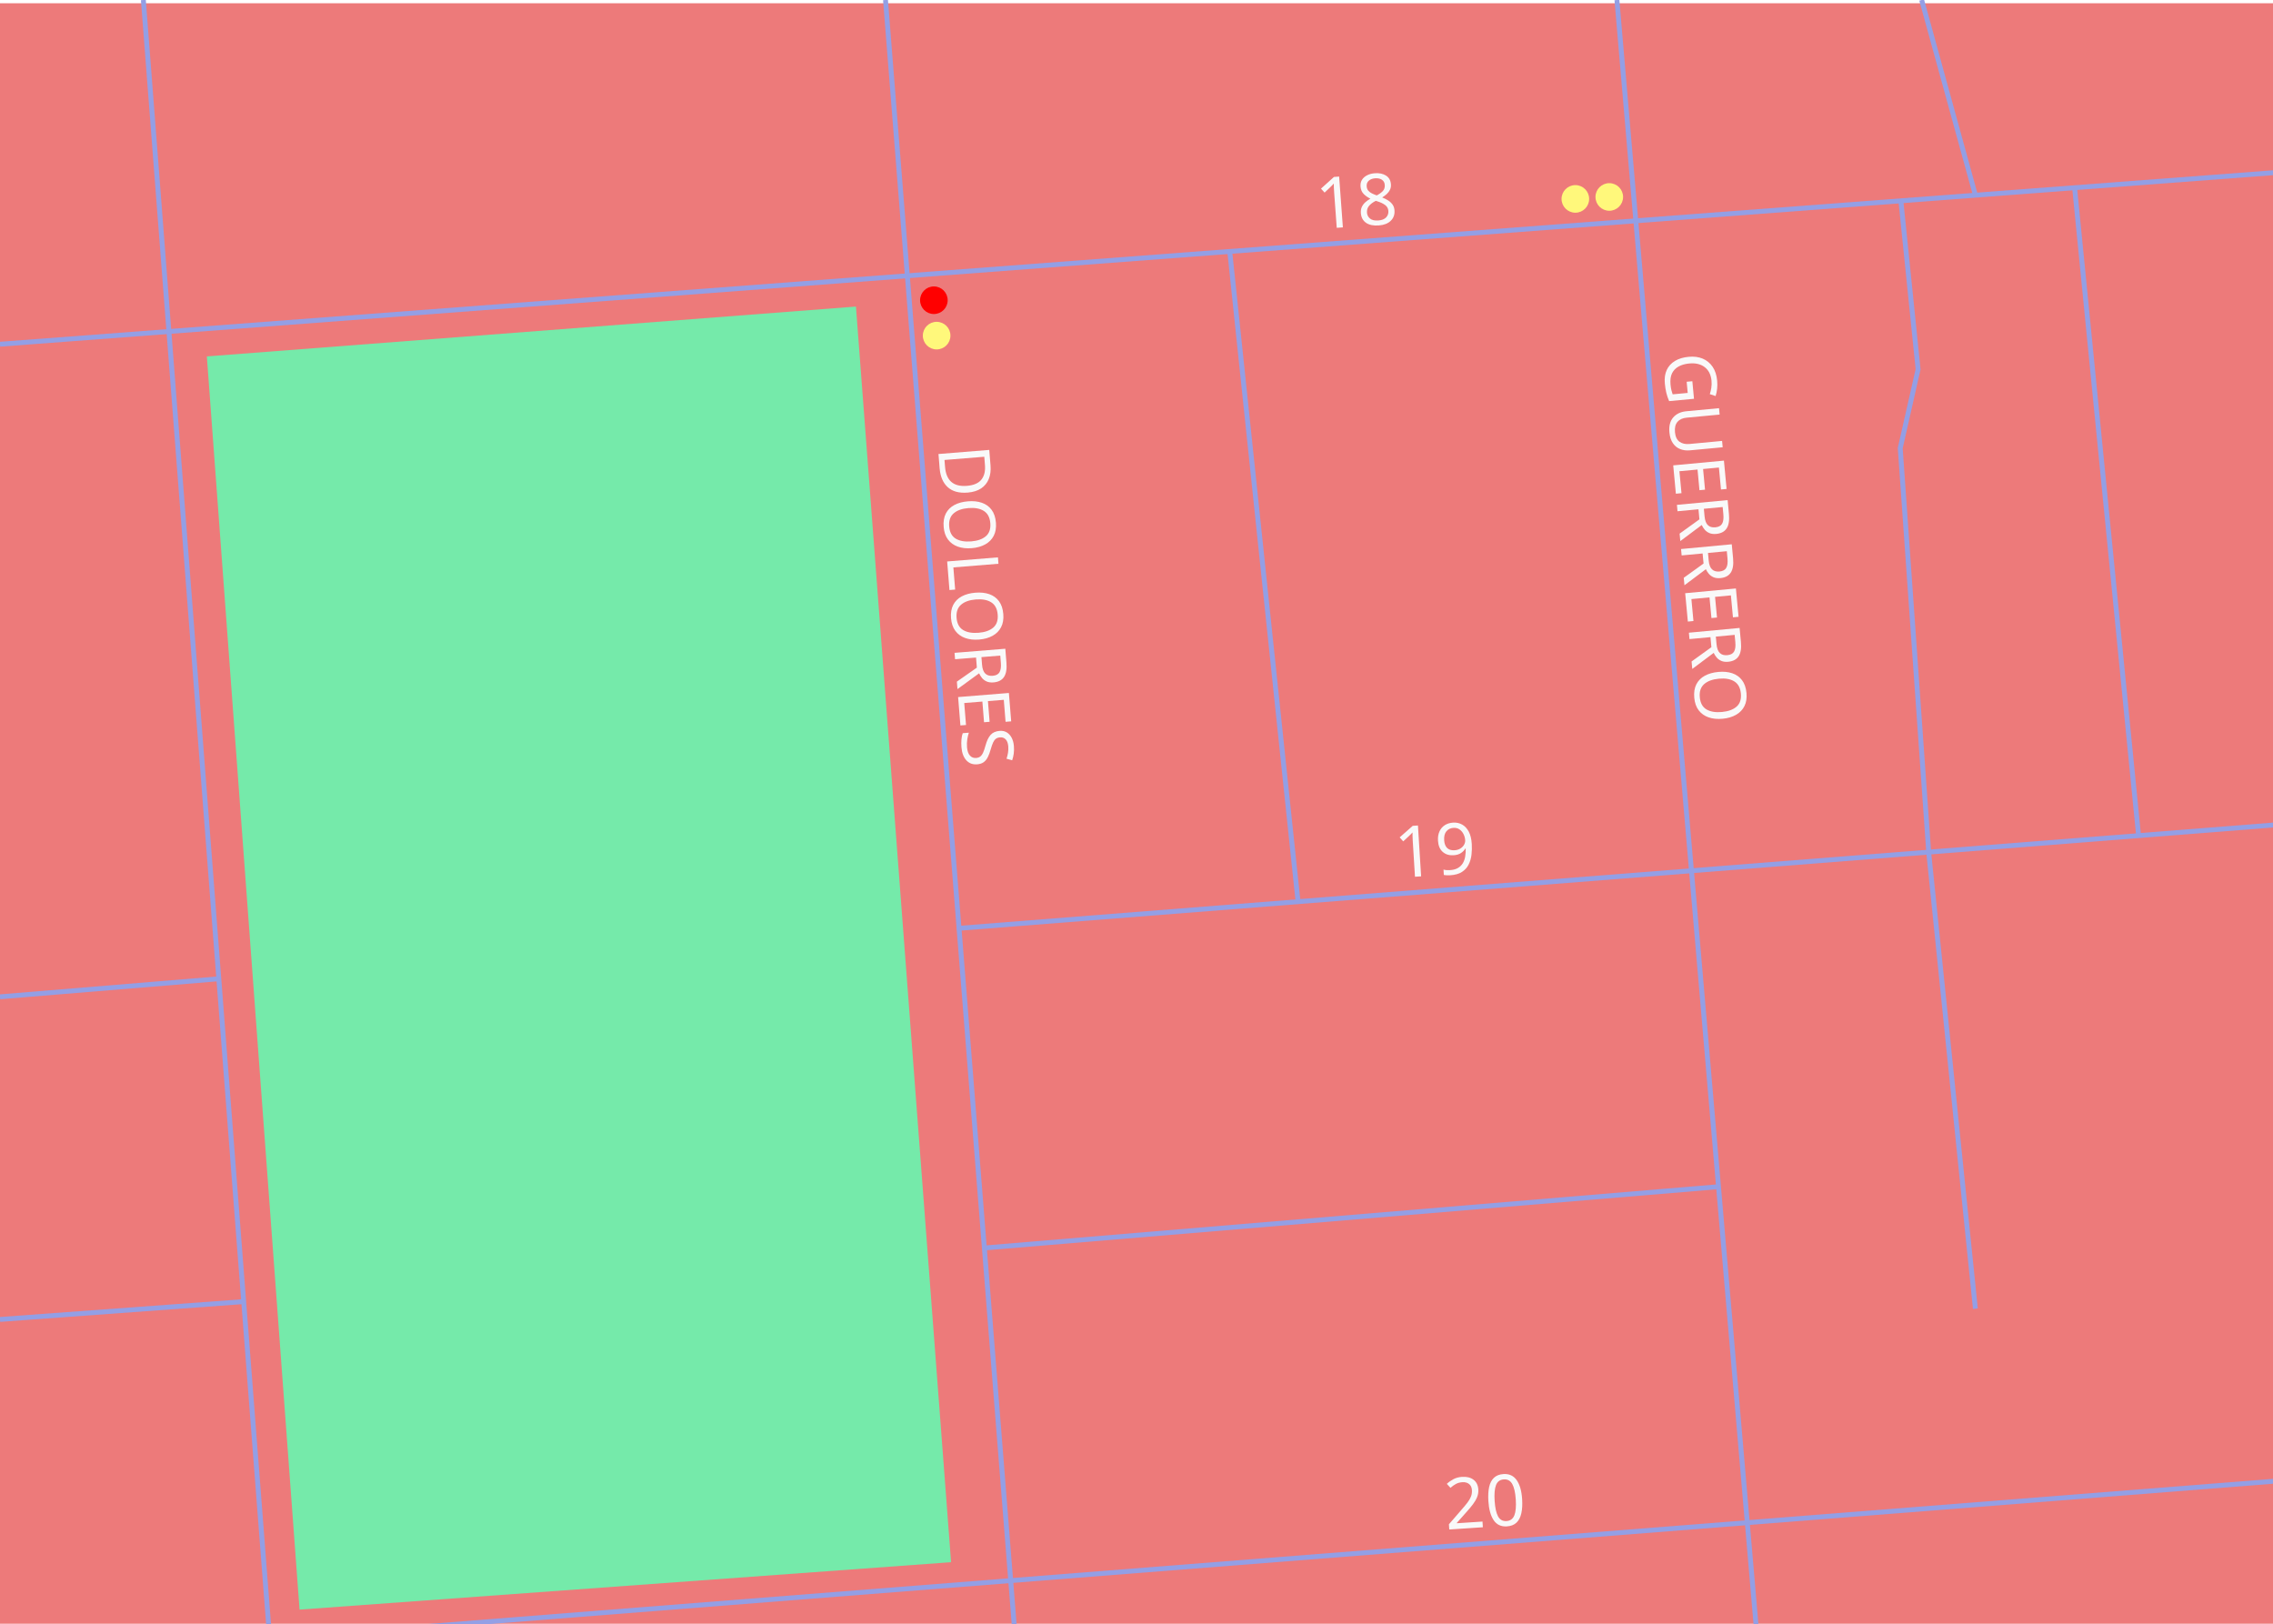
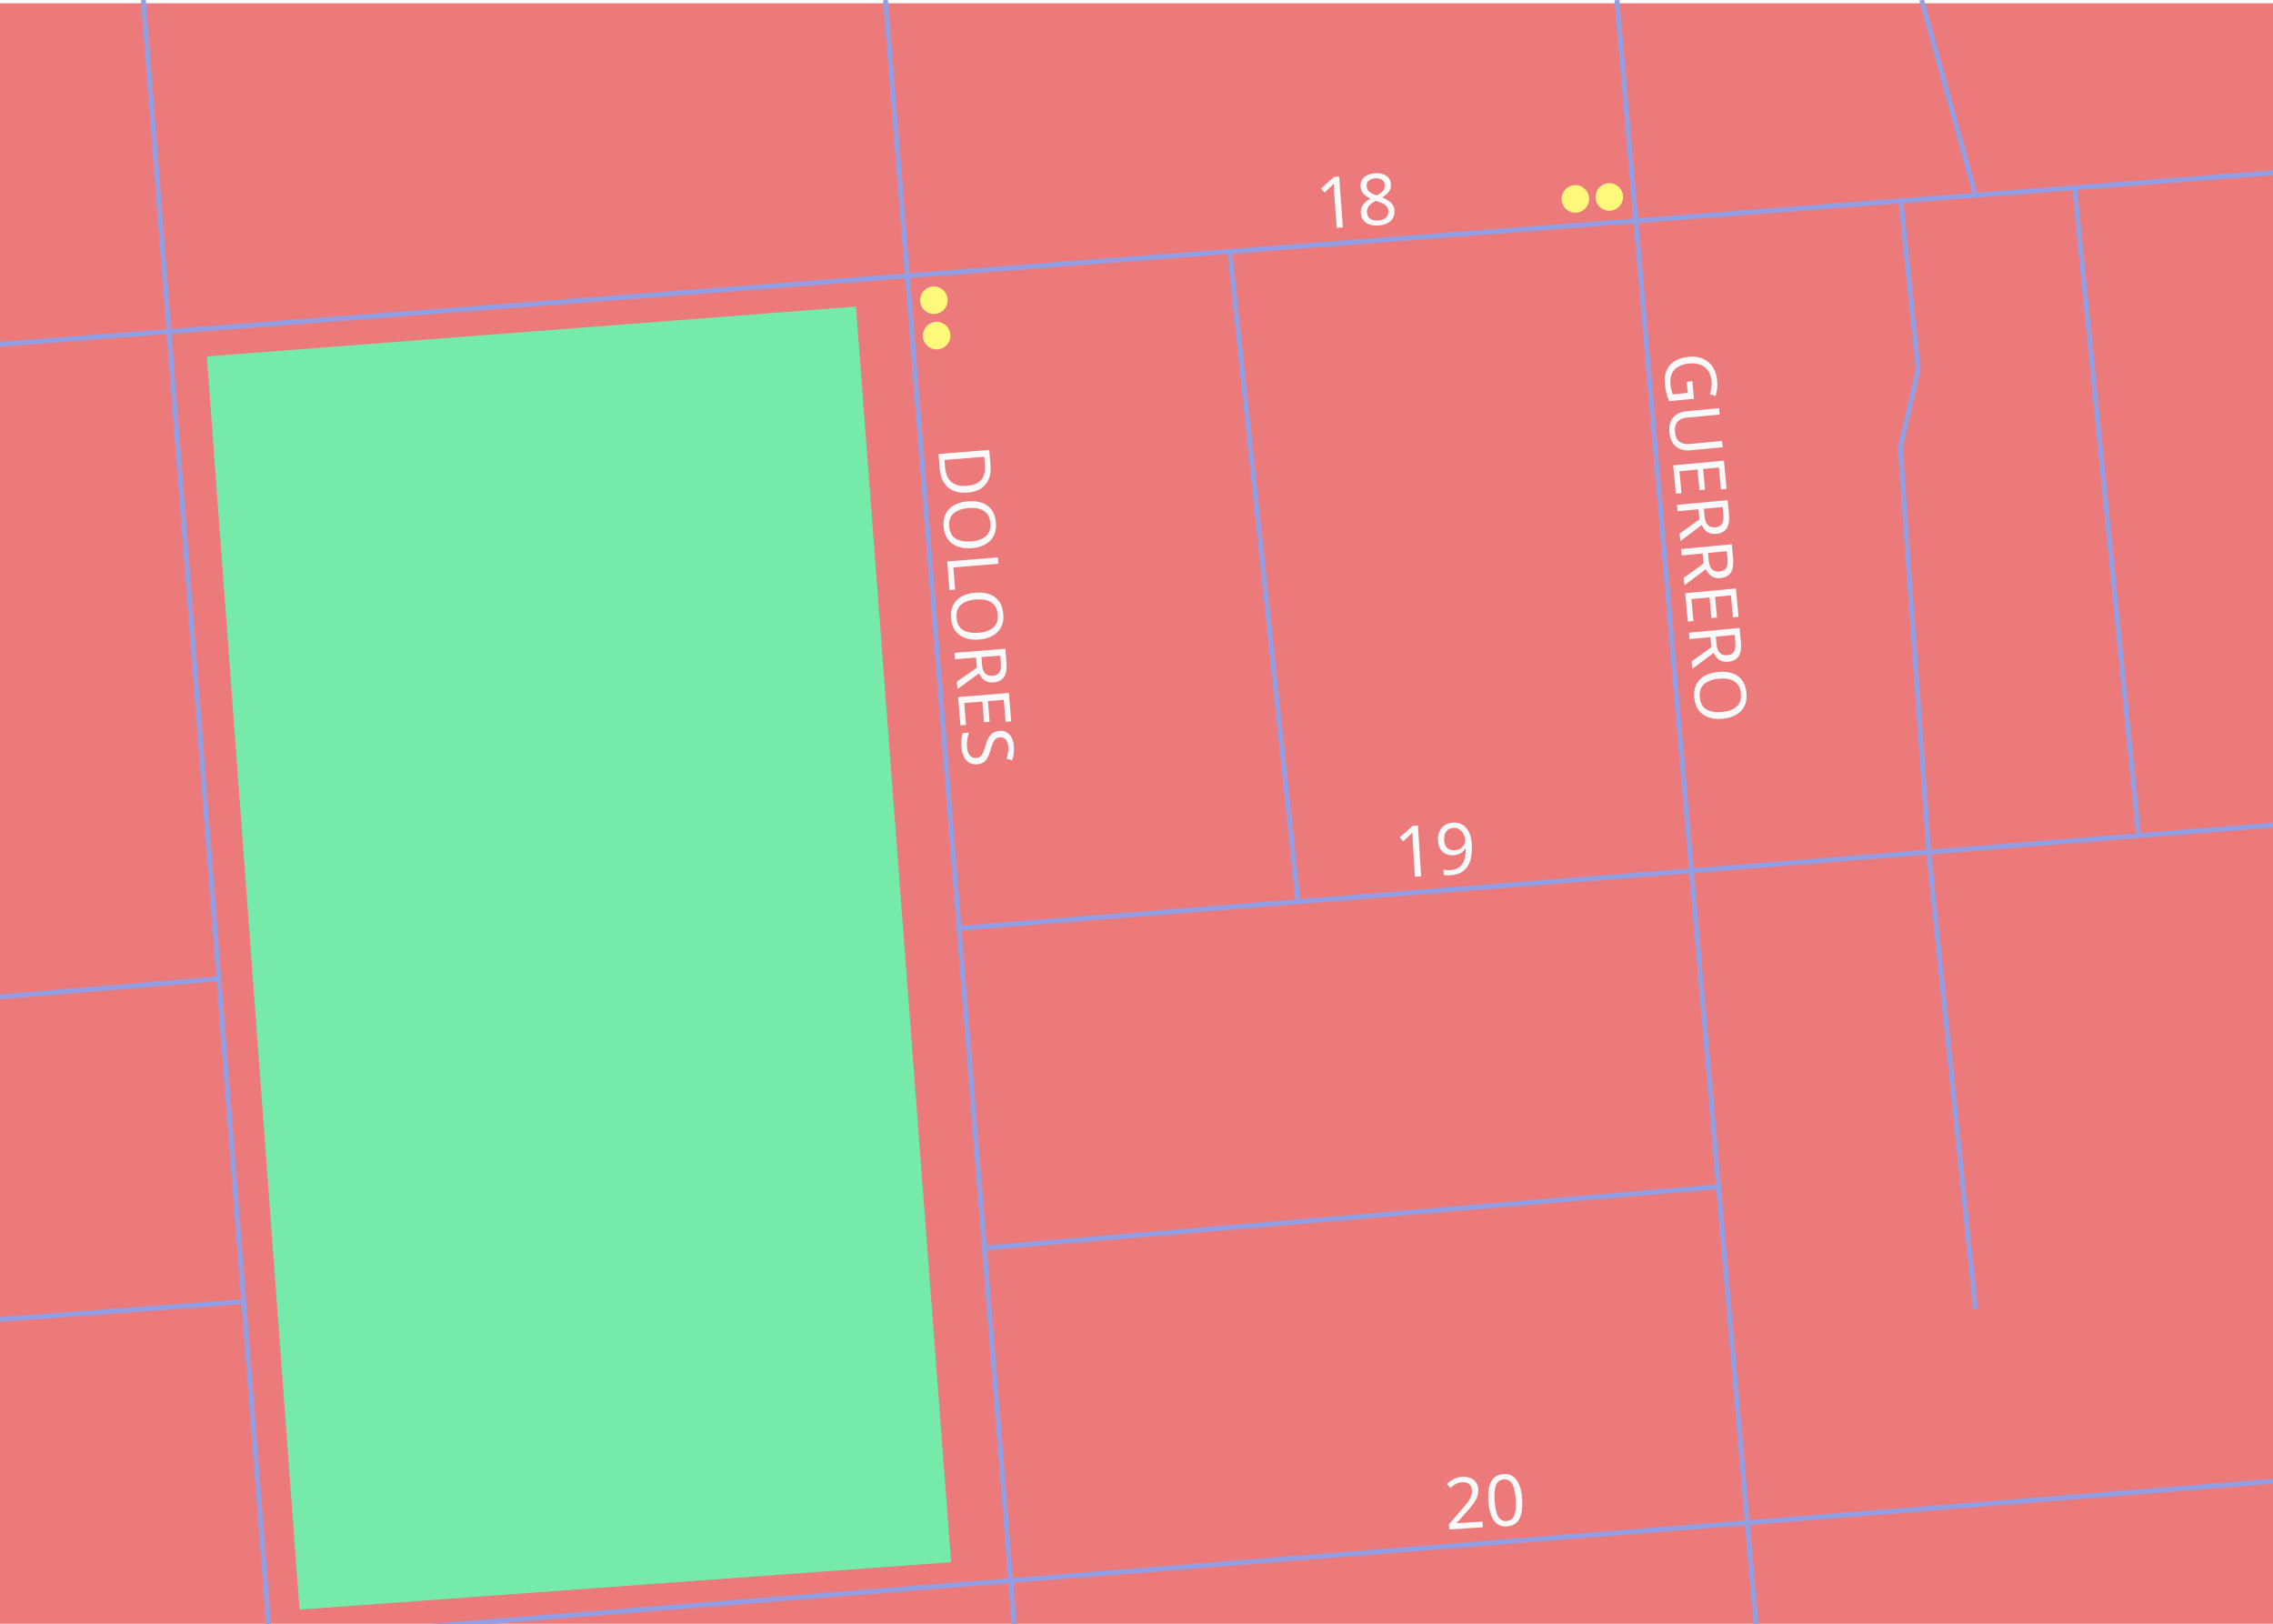
<svg xmlns="http://www.w3.org/2000/svg" version="1.1" id="svg" x="0px" y="0px" viewBox="0 0 1400 1000" enable-background="new 0 0 1400 1000" xml:space="preserve">
  <style>
			circle{
				cursor:pointer;
			}
				text {
  -webkit-touch-callout: none; /* iOS Safari */
    -webkit-user-select: none; /* Safari */
     -khtml-user-select: none; /* Konqueror HTML */
       -moz-user-select: none; /* Firefox */
        -ms-user-select: none; /* Internet Explorer/Edge */
            user-select: none; /* Non-prefixed version, currently
                                 supported by Chrome and Opera */
}
		</style>
  <g id="wrapper">
    <rect x="0" y="2" fill="#ED7A7A" width="1400" height="998" />
    <line fill="none" stroke="#939FE5" stroke-width="3" stroke-miterlimit="10" x1="545.4" y1="0" x2="627.1" y2="1031.2" />
    <line fill="none" stroke="#939FE5" stroke-width="3" stroke-miterlimit="10" x1="995.9" y1="0" x2="1084.2" y2="1031.2" />
    <line fill="none" stroke="#939FE5" stroke-width="3" stroke-miterlimit="10" x1="0" y1="212" x2="2049.2" y2="57.4" />
    <line fill="none" stroke="#939FE5" stroke-width="3" stroke-miterlimit="10" x1="88.3" y1="0" x2="167.8" y2="1031.2" />
    <line fill="none" stroke="#939FE5" stroke-width="3" stroke-miterlimit="10" x1="0" y1="613.9" x2="134.7" y2="602.8" />
    <line fill="none" stroke="#939FE5" stroke-width="3" stroke-miterlimit="10" x1="0" y1="812.6" x2="150.2" y2="801.6" />
    <line fill="none" stroke="#939FE5" stroke-width="3" stroke-miterlimit="10" x1="0" y1="1022.4" x2="2049.2" y2="861.2" />
    <line fill="none" stroke="#939FE5" stroke-width="3" stroke-miterlimit="10" x1="2049.2" y1="457.1" x2="589.5" y2="571.8" />
    <line fill="none" stroke="#939FE5" stroke-width="3" stroke-miterlimit="10" x1="757.4" y1="154.6" x2="799.4" y2="554.3" />
    <line fill="none" stroke="#939FE5" stroke-width="3" stroke-miterlimit="10" x1="1057.7" y1="730.9" x2="607.3" y2="768.5" />
    <polyline fill="none" stroke="#939FE5" stroke-width="3" stroke-miterlimit="10" points="1170.8,123.7 1181.4,227.4 1170.4,276   1188,525.6 1216.7,806 " />
    <line fill="none" stroke="#939FE5" stroke-width="3" stroke-miterlimit="10" x1="1277.8" y1="115.6" x2="1317.2" y2="514.5" />
    <line fill="none" stroke="#939FE5" stroke-width="3" stroke-miterlimit="10" x1="1183.6" y1="0" x2="1216.7" y2="120.2" />
    <polygon id="park" fill="#75EAAA" points="127.4,219.5 184.5,991.3 585.8,962.1 527.2,188.8 " />
    <g id="text">
      <text class="noselect" transform="matrix(0.9973 -7.328142e-02 7.328142e-02 0.9973 811.558 141.1745)" fill="#F9F9F9" font-family="'Futura-Bold'" font-size="43.936px">18</text>
      <text transform="matrix(0.9981 -6.200974e-02 6.200974e-02 0.9981 859.7329 540.6791)" fill="#F9F9F9" font-family="'Futura-Bold'" font-size="43.936px">19</text>
      <text transform="matrix(0.9978 -6.574226e-02 6.574226e-02 0.9978 890.5409 942.0802)" fill="#F9F9F9" font-family="'Futura-Bold'" font-size="43.936px">20</text>
      <text transform="matrix(8.051121e-02 0.9968 -0.9968 8.051121e-02 577.693 275.3568)" fill="#F9F9F9" font-family="'Futura-Bold'" font-size="43.936px">DOLORES</text>
      <text transform="matrix(9.323794e-02 0.9956 -0.9956 9.323794e-02 1024.204 218.5336)" fill="#F9F9F9" font-family="'Futura-Bold'" font-size="43.936px">GUERRERO</text>
    </g>
-     <circle data-message="**I HAVE BEEN FOUND** on the ceiling of the red newspaper box next to the dolan law one" fill="red" cx="575.2" cy="184.9" r="8.5" />
+     <circle data-message="on the ceiling of the red newspaper box next to the dolan law one" fill="#FFF87B" cx="575.2" cy="184.9" r="8.5" />
    <circle data-message="on the ceiling of the sf weekly newspaper box" fill="#FFF87B" cx="991.2" cy="121.3" r="8.5" />
    <circle data-message="on the ceiling of another dolan law newspaper box" fill="#FFF87B" cx="970.3" cy="122.5" r="8.5" />
    <circle data-message="on the ceiling of the dolan law newspaper box" fill="#FFF87B" cx="576.9" cy="206.7" r="8.5" />
  </g>
</svg>
